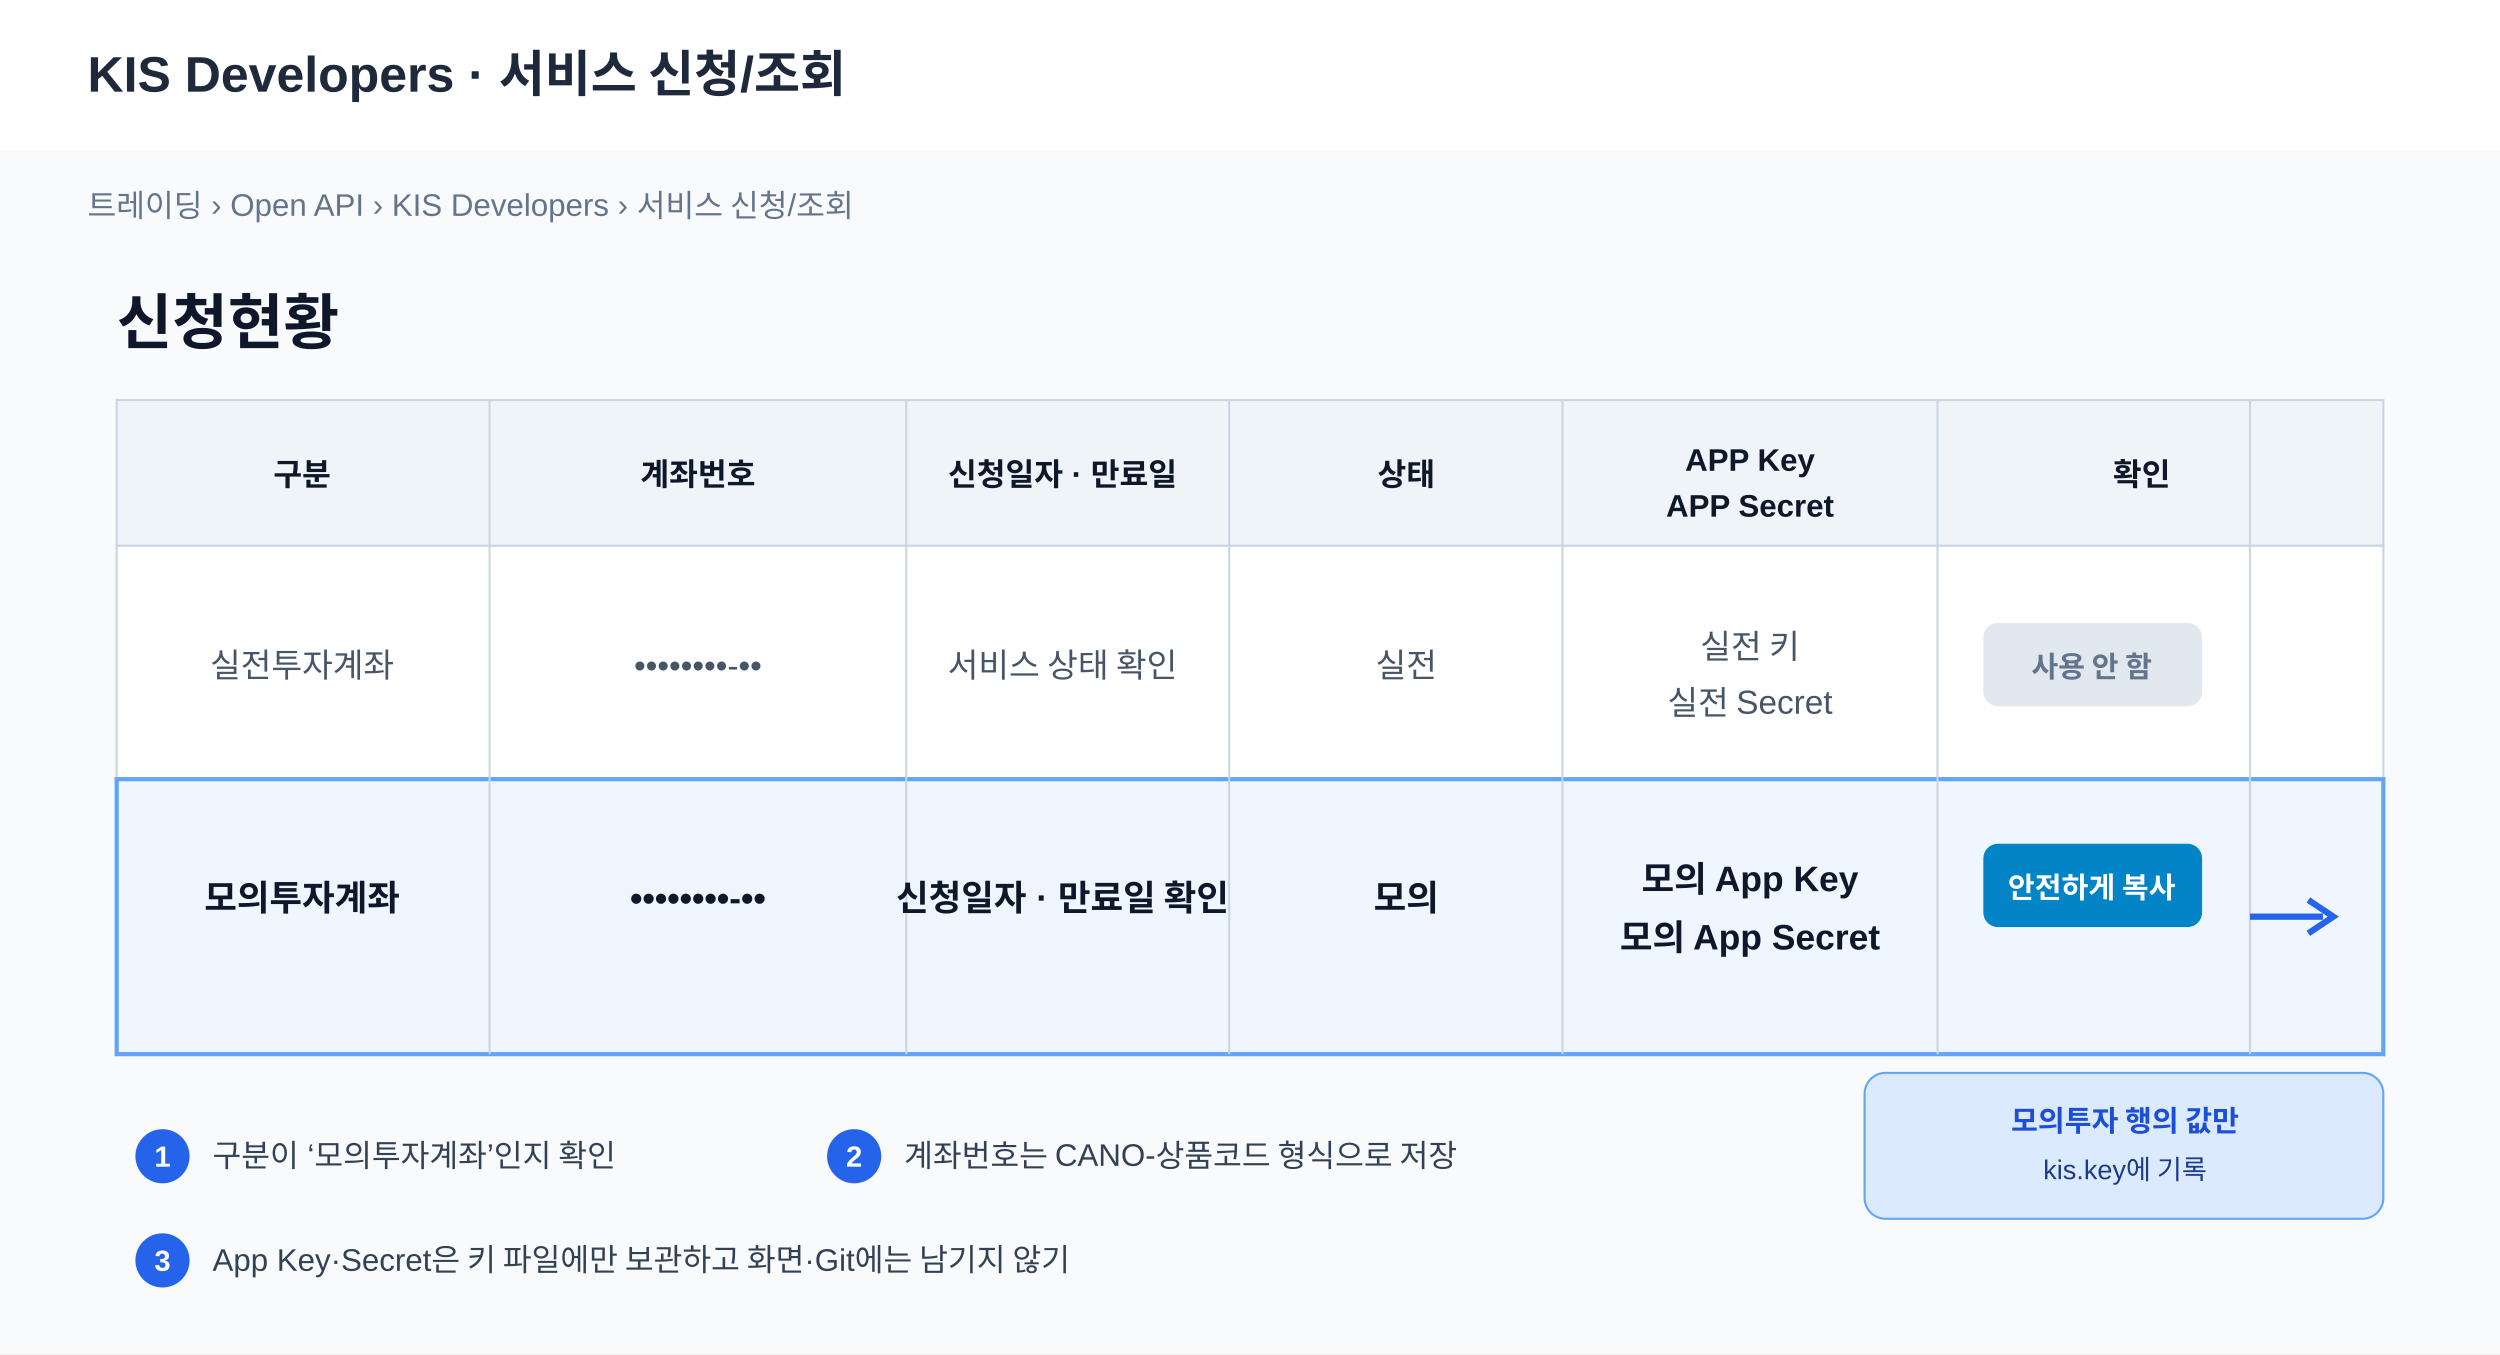
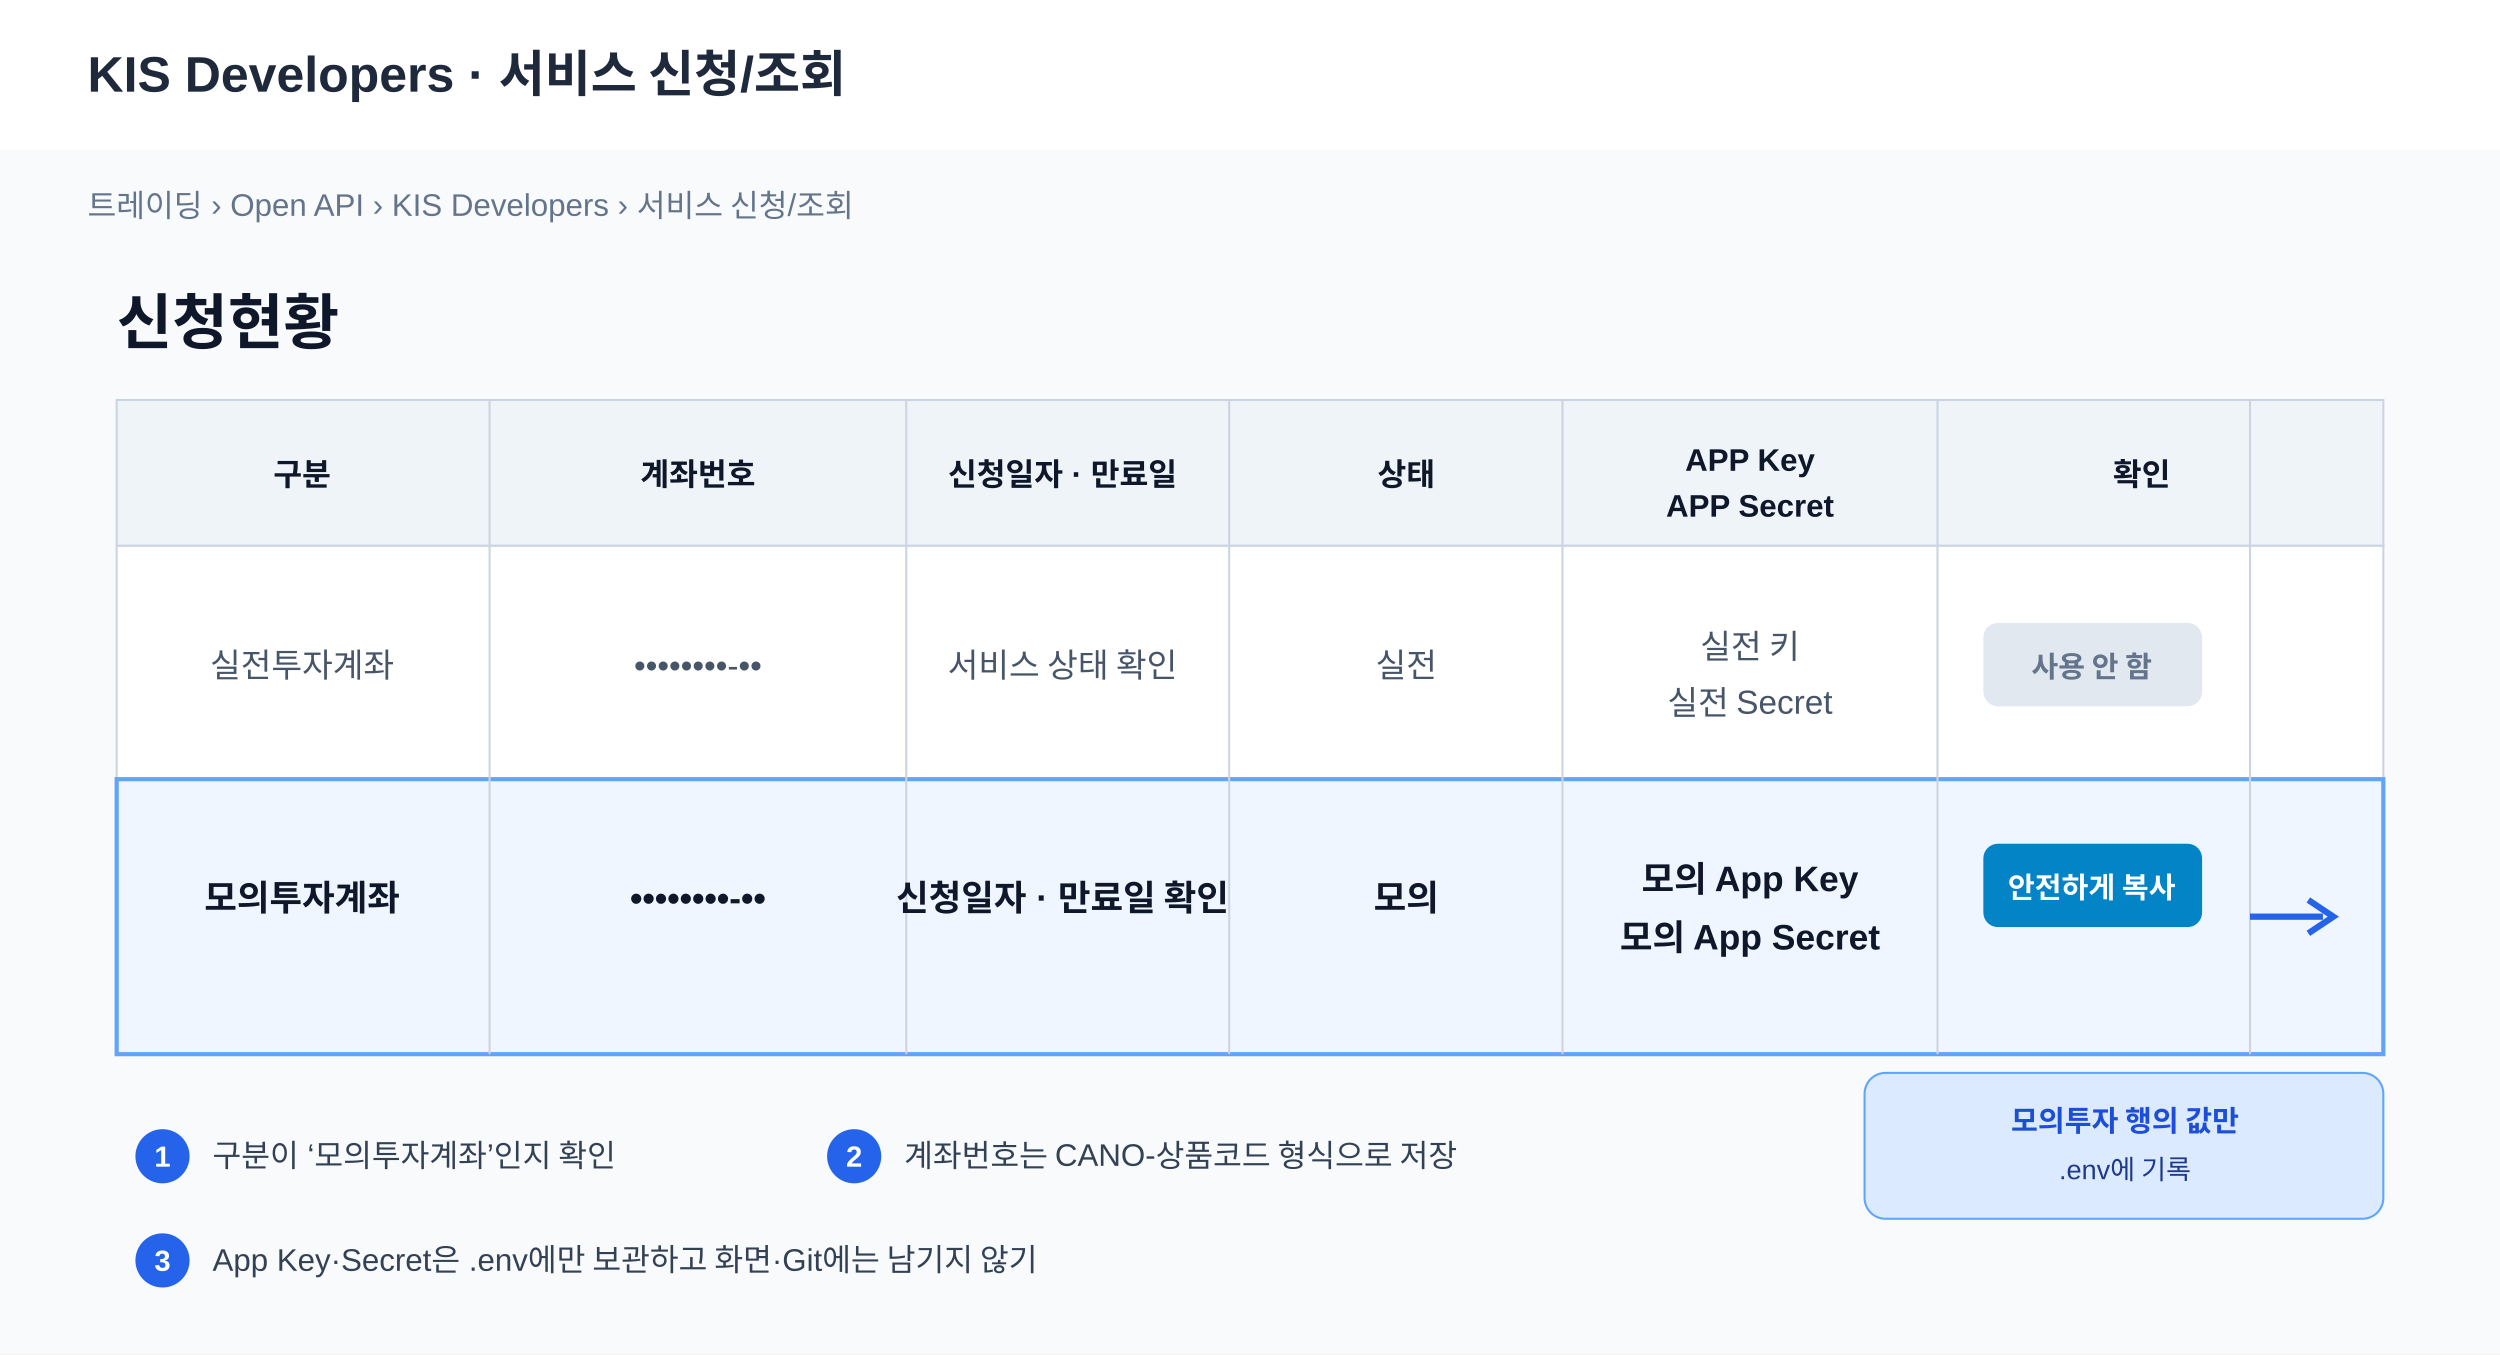
<svg xmlns="http://www.w3.org/2000/svg" width="1200" height="650" viewBox="0 0 1200 650" role="img" aria-labelledby="title desc">
  <rect width="1200" height="650" fill="#F8FAFC" />
  <rect x="0" y="0" width="1200" height="72" fill="#FFFFFF" />
  <text x="42" y="44" fill="#1E293B" font-family="Arial, Apple SD Gothic Neo, sans-serif" font-size="24" font-weight="700">KIS Developers · 서비스 신청/조회</text>
  <text x="42" y="104" fill="#64748B" font-family="Arial, Apple SD Gothic Neo, sans-serif" font-size="15">트레이딩  ›  Open API  ›  KIS Developers  ›  서비스 신청/조회</text>
  <text x="56" y="165" fill="#0F172A" font-family="Arial, Apple SD Gothic Neo, sans-serif" font-size="29" font-weight="700">신청현황</text>
  <rect x="56" y="192" width="1088" height="70" fill="#EEF4F8" stroke="#CBD5E1" />
  <g fill="#0F172A" font-family="Arial, Apple SD Gothic Neo, sans-serif" font-size="15" font-weight="700" text-anchor="middle">
    <text x="145" y="233">구분</text>
    <text x="335" y="233">계좌번호</text>
    <text x="510" y="233">신청일자 · 만료일</text>
    <text x="675" y="233">상태</text>
    <text x="840" y="226">APP Key</text>
    <text x="840" y="248">APP Secret</text>
    <text x="1028" y="233">확인</text>
  </g>
  <g stroke="#CBD5E1" fill="#FFFFFF">
    <rect x="56" y="262" width="1088" height="112" />
    <rect x="56" y="374" width="1088" height="132" fill="#EFF6FF" stroke="#60A5FA" stroke-width="2" />
  </g>
  <g stroke="#CBD5E1">
    <path d="M235 192V506M435 192V506M590 192V506M750 192V506M930 192V506M1080 192V506" />
  </g>
  <g fill="#475569" font-family="Arial, Apple SD Gothic Neo, sans-serif" font-size="16" text-anchor="middle">
    <text x="145" y="325">실전투자계좌</text>
    <text x="335" y="325">••••••••-••</text>
    <text x="510" y="325">서비스 상태 확인</text>
    <text x="675" y="325">실전</text>
    <text x="840" y="316">실전 키</text>
    <text x="840" y="343">실전 Secret</text>
  </g>
  <rect x="952" y="299" width="105" height="40" rx="7" fill="#E2E8F0" />
  <text x="1004" y="325" fill="#64748B" font-family="Arial, Apple SD Gothic Neo, sans-serif" font-size="14" font-weight="700" text-anchor="middle">사용 안 함</text>
  <g fill="#0F172A" font-family="Arial, Apple SD Gothic Neo, sans-serif" font-size="17" text-anchor="middle" font-weight="700">
    <text x="145" y="437">모의투자계좌</text>
    <text x="335" y="437">••••••••-••</text>
    <text x="510" y="437">신청일자 · 만료일 확인</text>
    <text x="675" y="437">모의</text>
    <text x="840" y="428">모의 App Key</text>
    <text x="840" y="456">모의 App Secret</text>
  </g>
  <rect x="952" y="405" width="105" height="40" rx="7" fill="#0284C7" />
  <text x="1004" y="431" fill="#FFFFFF" font-family="Arial, Apple SD Gothic Neo, sans-serif" font-size="14" font-weight="700" text-anchor="middle">안전하게 복사</text>
  <path d="M1080 440h35" stroke="#2563EB" stroke-width="3" />
  <path d="M1108 432l12 8-12 8" fill="none" stroke="#2563EB" stroke-width="3" />
  <rect x="895" y="515" width="249" height="70" rx="10" fill="#DBEAFE" stroke="#60A5FA" />
  <text x="1020" y="543" fill="#1D4ED8" font-family="Arial, Apple SD Gothic Neo, sans-serif" font-size="14" font-weight="700" text-anchor="middle">모의투자 행의 값만</text>
-   <text x="1020" y="566" fill="#1E3A8A" font-family="Arial, Apple SD Gothic Neo, sans-serif" font-size="13" text-anchor="middle">kis.key에 기록</text>
+   <text x="1020" y="566" fill="#1E3A8A" font-family="Arial, Apple SD Gothic Neo, sans-serif" font-size="13" text-anchor="middle">.env에 기록</text>
  <g font-family="Arial, Apple SD Gothic Neo, sans-serif">
    <circle cx="78" cy="555" r="13" fill="#2563EB" />
    <text x="78" y="560" fill="#FFFFFF" font-size="14" font-weight="700" text-anchor="middle">1</text>
    <text x="102" y="560" fill="#334155" font-size="15">구분이 ‘모의투자계좌’인지 확인</text>
    <circle cx="410" cy="555" r="13" fill="#2563EB" />
    <text x="410" y="560" fill="#FFFFFF" font-size="14" font-weight="700" text-anchor="middle">2</text>
    <text x="434" y="560" fill="#334155" font-size="15">계좌번호는 CANO-상품코드 형식으로 저장</text>
    <circle cx="78" cy="605" r="13" fill="#2563EB" />
    <text x="78" y="610" fill="#FFFFFF" font-size="14" font-weight="700" text-anchor="middle">3</text>
-     <text x="102" y="610" fill="#334155" font-size="15">App Key·Secret은 키 파일에만 보관하고 화면·Git에는 남기지 않기</text>
+     <text x="102" y="610" fill="#334155" font-size="15">App Key·Secret은 .env에만 보관하고 화면·Git에는 남기지 않기</text>
  </g>
</svg>
